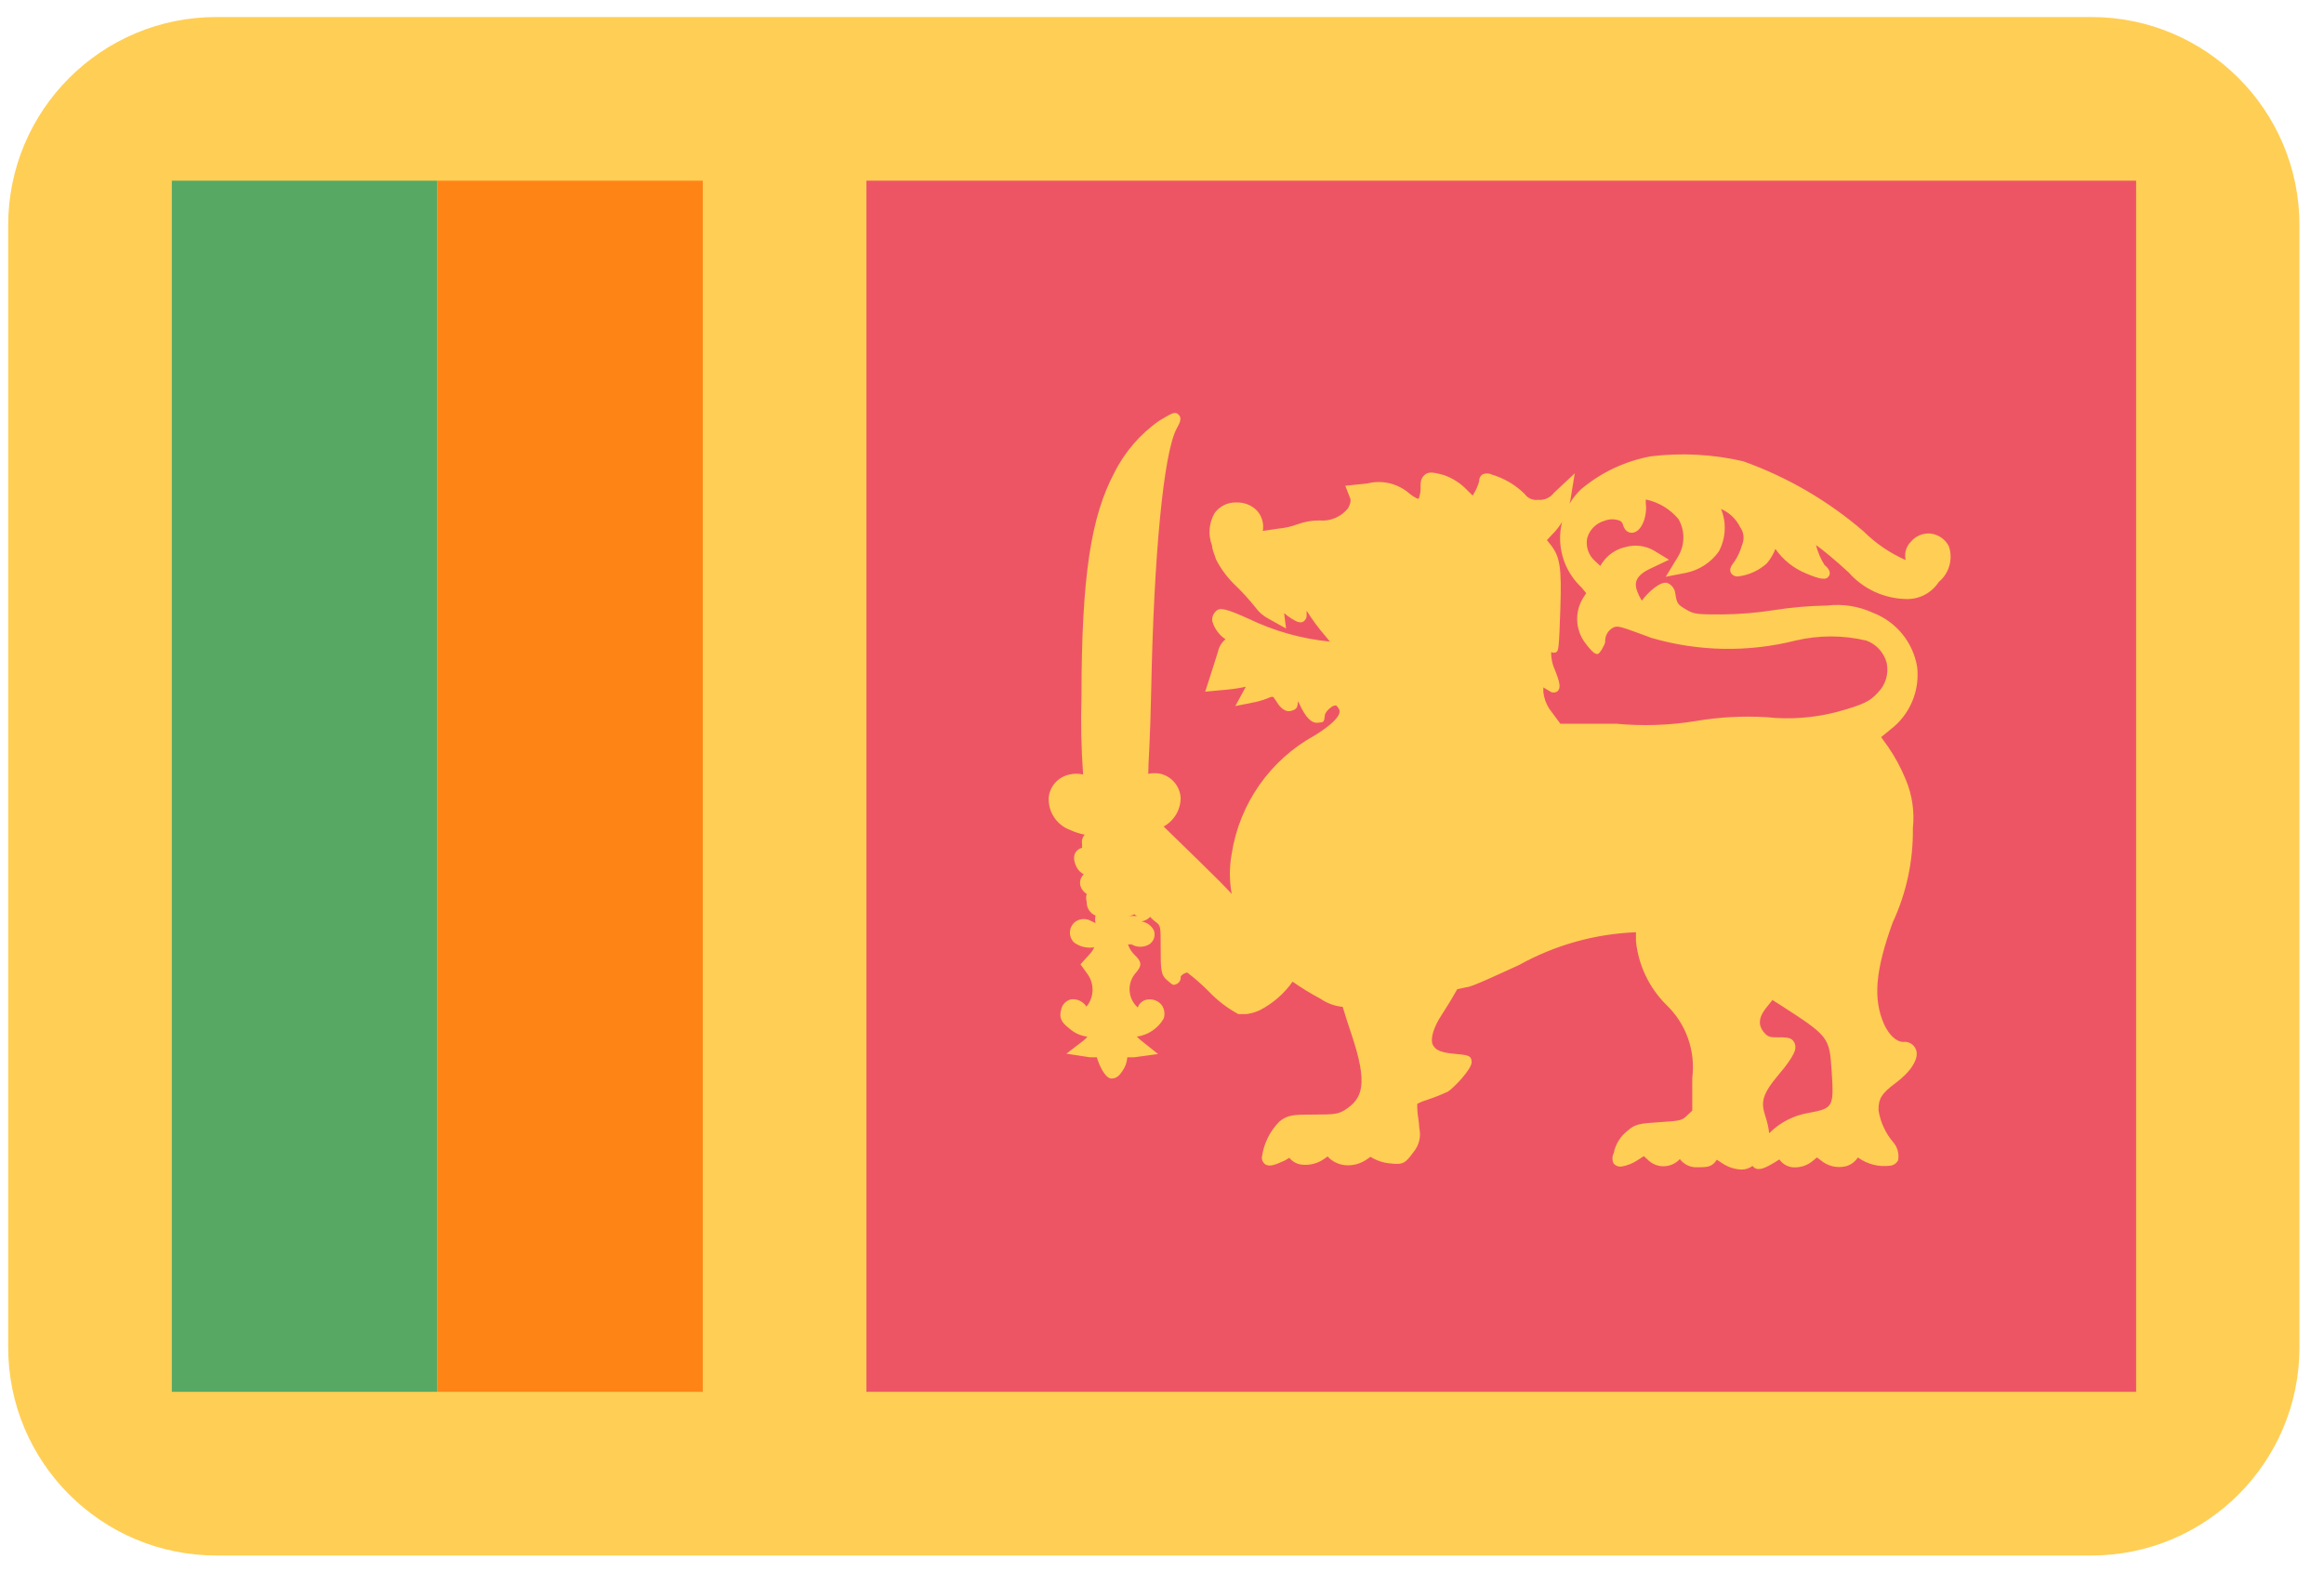
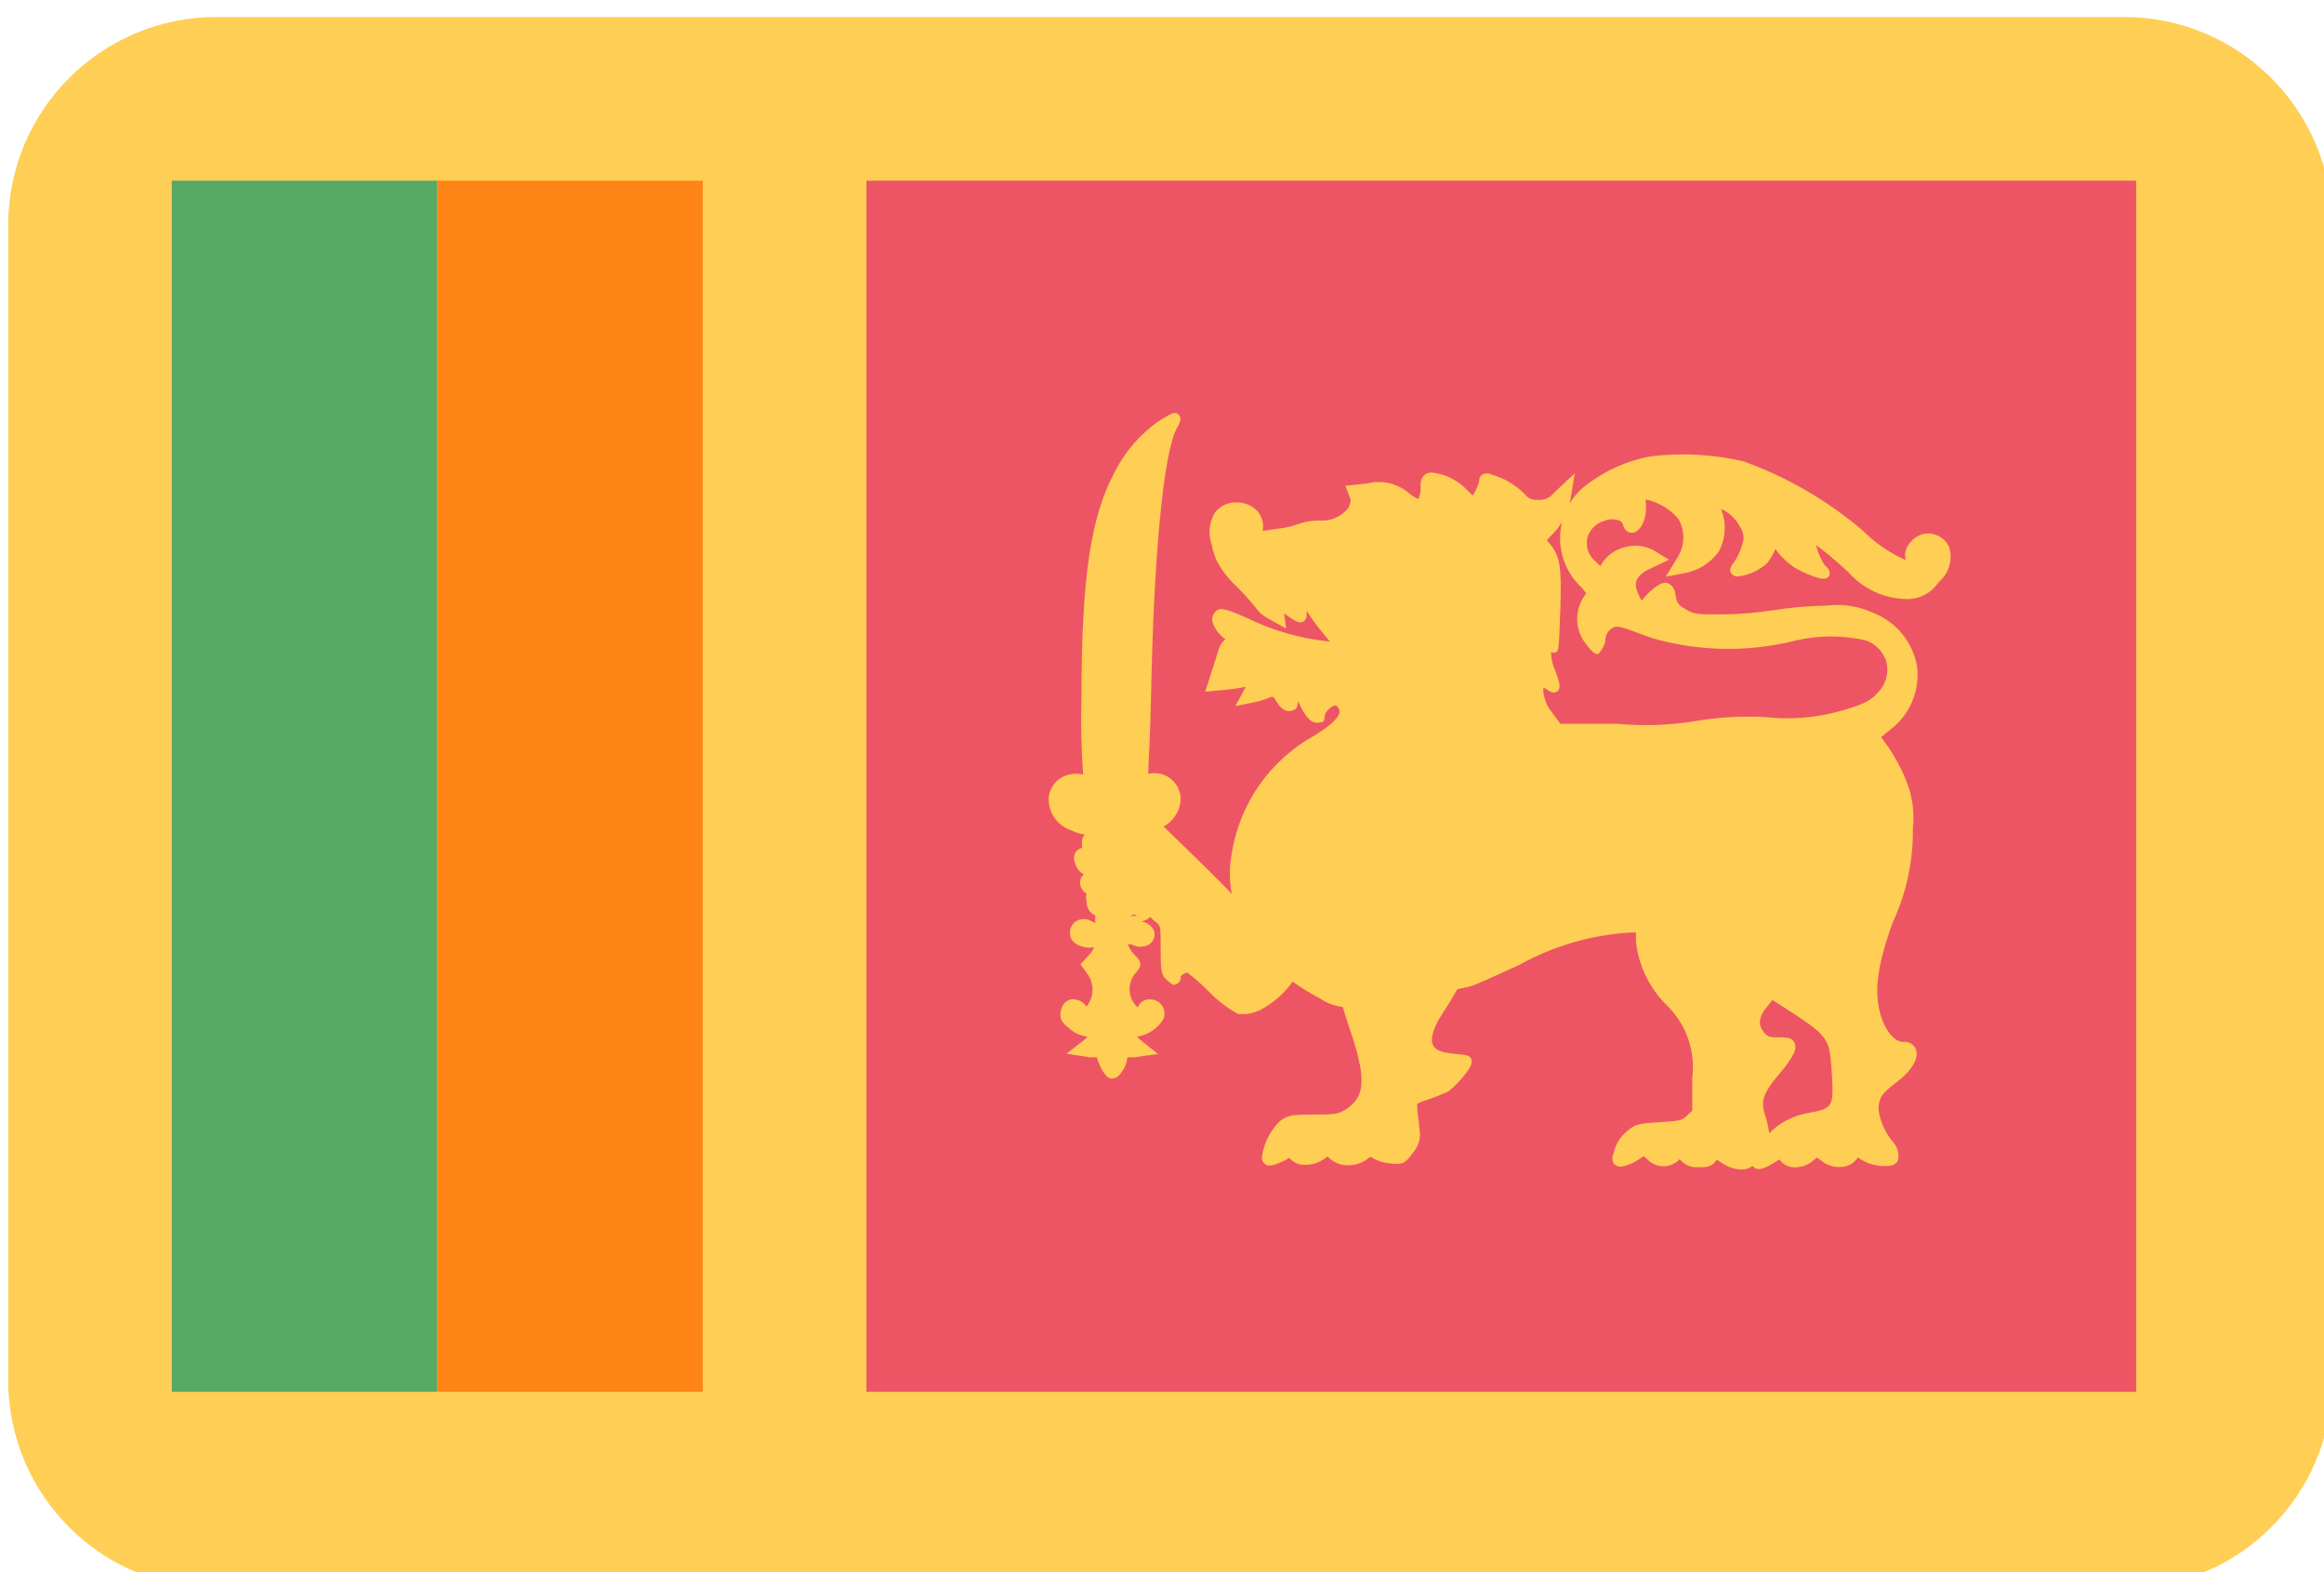
<svg xmlns="http://www.w3.org/2000/svg" width="71" height="48">
  <g fill-rule="nonzero" fill="none">
-     <rect fill="#FFCE54" x=".25" y=".52" width="70" height="47" rx="6.36" />
+     <rect fill="#FFCE54" x=".25" y=".52" width="71" height="48" rx="6.36" />
    <path fill="#57A863" d="M5.25 42.52v-37h8.11v37z" />
    <path fill="#FF8416" d="M13.36 42.52v-37h8.11v37z" />
    <path fill="#ED5565" d="M26.47 42.52v-37h38.79v37z" />
    <path d="M59.54 16.69a.72.72 0 0 0-.56-.39.7.7 0 0 0-.61.26.59.59 0 0 0-.15.55 4.29 4.29 0 0 1-1.29-.88 11.63 11.63 0 0 0-3.68-2.14 8.18 8.18 0 0 0-2.81-.15 4.6 4.6 0 0 0-2.13 1 2.06 2.06 0 0 0 0 3l.15.18-.09.14a1.22 1.22 0 0 0 .05 1.37c.26.35.33.35.39.35s.22-.28.23-.37a.46.46 0 0 1 .27-.45c.14-.05.25 0 1.15.33a8.4 8.4 0 0 0 4.39.08 4.71 4.71 0 0 1 2.17 0 1 1 0 0 1 .62.68 1 1 0 0 1-.28.92c-.22.24-.4.35-1.24.58a6 6 0 0 1-2.15.16 9.58 9.58 0 0 0-2.18.12 9.48 9.48 0 0 1-2.41.08h-1.71l-.34-.46a1.18 1.18 0 0 1-.18-.51V21l.2.12a.2.2 0 0 0 .23 0c.11-.1.09-.26-.12-.76a1.26 1.26 0 0 1-.07-.39v-.05a.16.16 0 0 0 .16 0c.06-.05.08-.07.12-1.33.04-1.26 0-1.6-.34-2l-.07-.09.15-.16a2 2 0 0 0 .57-1.08l.13-.8-.64.6a.54.54 0 0 1-.48.21.43.43 0 0 1-.41-.18 2.4 2.4 0 0 0-1-.59.33.33 0 0 0-.3 0 .24.24 0 0 0-.09.2 1.44 1.44 0 0 1-.14.34l-.06.1-.18-.18a1.79 1.79 0 0 0-.71-.45c-.27-.07-.45-.12-.58 0-.13.12-.12.25-.12.42 0 .17-.06.31-.06.31s-.08 0-.29-.17a1.42 1.42 0 0 0-1.28-.3l-.67.07.16.41c0 .1 0 .12-.07.27a1 1 0 0 1-.88.38 1.91 1.91 0 0 0-.68.12 2.31 2.31 0 0 1-.58.13l-.47.07a.74.74 0 0 0-.16-.6.83.83 0 0 0-.64-.27.79.79 0 0 0-.67.32 1.15 1.15 0 0 0-.08 1c0 .12.09.31.12.42a3 3 0 0 0 .62.82c.207.201.4.415.58.64.104.146.241.266.4.35l.54.3-.06-.47c.072.063.149.12.23.17.13.08.25.15.36.09a.23.23 0 0 0 .1-.21.65.65 0 0 1 0-.12c.17.27.36.528.57.77l.14.17a7.35 7.35 0 0 1-2.49-.7c-.67-.3-.88-.36-1-.22a.34.34 0 0 0-.1.31 1 1 0 0 0 .4.54.66.66 0 0 0-.23.38l-.2.63-.19.59.65-.06a4.77 4.77 0 0 0 .59-.09l-.32.59.6-.12a2.48 2.48 0 0 0 .49-.16h.07l.09.13c.05.09.22.35.44.3.22-.05.2-.13.23-.3l.05.11c.18.39.36.57.55.55.19-.02.19 0 .22-.26a.51.51 0 0 1 .17-.2.25.25 0 0 1 .17-.07s.07.06.1.14c.03.08 0 .31-.76.78a5 5 0 0 0-2.53 3.61 3.39 3.39 0 0 0 0 1.23c-.21-.23-.5-.52-.92-.93l-1.16-1.13a1 1 0 0 0 .52-.89.81.81 0 0 0-.61-.72.93.93 0 0 0-.38 0c0-.34.06-1 .09-2.55.08-4.13.38-7.27.78-8 .1-.18.17-.32.05-.43-.12-.11-.25 0-.58.19a4.26 4.26 0 0 0-1.38 1.6c-.7 1.32-1 3.12-1 6.86a23.17 23.17 0 0 0 .05 2.35.92.92 0 0 0-.41 0 .8.8 0 0 0-.64.69 1 1 0 0 0 .64 1c.147.068.301.118.46.15a.32.32 0 0 0-.08.29.31.31 0 0 0 0 .11.34.34 0 0 0-.17.1c-.07.08-.13.23 0 .49a.5.5 0 0 0 .22.22.36.36 0 0 0-.1.36c.032.1.1.186.19.24a.4.4 0 0 0 0 .24.43.43 0 0 0 .27.42.5.5 0 0 0 0 .23l-.13-.06a.45.45 0 0 0-.46 0 .42.42 0 0 0-.07.65.81.81 0 0 0 .62.15.7.7 0 0 1-.14.21l-.28.31.23.32a.82.82 0 0 1 0 .91l-.05.06a.49.49 0 0 0-.47-.22.4.4 0 0 0-.3.31c-.07.25 0 .39.25.58a1 1 0 0 0 .55.25.61.61 0 0 1-.12.12l-.52.4.72.11h.21c.06.22.25.65.45.65s.29-.18.33-.23a.81.81 0 0 0 .15-.42h.21l.73-.1-.54-.43-.11-.1a1.13 1.13 0 0 0 .82-.55.46.46 0 0 0-.07-.43.47.47 0 0 0-.45-.15.36.36 0 0 0-.27.24l-.06-.06a.75.75 0 0 1 0-1c.21-.24.17-.35-.05-.56a.8.8 0 0 1-.19-.31h.11a.53.53 0 0 0 .54 0 .36.36 0 0 0 .14-.43.51.51 0 0 0-.38-.27.48.48 0 0 0 .27-.14.85.85 0 0 0 .16.15c.16.12.16.12.16.78s0 .84.19 1c.19.16.18.17.3.12a.22.22 0 0 0 .12-.23.33.33 0 0 1 .2-.12c.23.175.447.365.65.57.265.28.572.516.91.7h.25a1.36 1.36 0 0 0 .41-.12 2.79 2.79 0 0 0 1-.87 7.7 7.7 0 0 0 .85.52c.202.14.436.226.68.25.07.24.16.51.26.81.53 1.57.35 2-.21 2.35-.19.11-.29.13-.91.13-.62 0-.81 0-1.07.21a1.91 1.91 0 0 0-.54 1.1.25.25 0 0 0 .12.22c.13.07.3 0 .59-.13l.13-.08a.57.57 0 0 0 .38.21 1 1 0 0 0 .69-.18l.1-.07.07.07a.85.85 0 0 0 .56.2 1 1 0 0 0 .58-.19l.1-.07c.175.111.374.18.58.2.42.05.48 0 .73-.34a.85.85 0 0 0 .18-.74c0-.16-.06-.42-.06-.58a.94.94 0 0 1 0-.16c.096-.05.196-.09.3-.12a5.89 5.89 0 0 0 .63-.25c.16-.09.73-.68.73-.9 0-.22-.14-.22-.56-.26-.42-.04-.56-.13-.63-.28-.07-.15 0-.5.29-.93.17-.26.32-.51.46-.76l.28-.06c.15 0 .95-.38 1.61-.68a8 8 0 0 1 3.57-1v.28a3.21 3.21 0 0 0 .93 1.94 2.63 2.63 0 0 1 .79 2.23v1l-.16.15c-.15.14-.17.16-.81.2-.64.04-.78.06-1 .26a1.14 1.14 0 0 0-.43.69.35.35 0 0 0 0 .32.28.28 0 0 0 .23.09 1.28 1.28 0 0 0 .52-.21l.17-.11.1.09a.68.68 0 0 0 1 0 .63.63 0 0 0 .54.25c.29 0 .44 0 .59-.23l.14.09c.179.127.39.2.61.21a.56.56 0 0 0 .34-.11l.05.05c.15.11.36 0 .63-.16l.14-.09a.57.57 0 0 0 .4.24.85.85 0 0 0 .64-.21l.11-.09.12.09a.87.87 0 0 0 .76.18.64.64 0 0 0 .37-.27c.288.21.647.3 1 .25a.3.3 0 0 0 .23-.17.66.66 0 0 0-.13-.52 2 2 0 0 1-.47-1c0-.34.07-.5.53-.84.46-.34.71-.74.62-1a.37.37 0 0 0-.4-.25c-.2 0-.43-.21-.58-.54-.34-.77-.27-1.63.26-3.1a6.62 6.62 0 0 0 .62-2.89 3 3 0 0 0-.22-1.49 5.3 5.3 0 0 0-.54-1l-.21-.29.28-.23a2.1 2.1 0 0 0 .82-1.92 2.15 2.15 0 0 0-1.35-1.65 2.61 2.61 0 0 0-1.41-.22 11.61 11.61 0 0 0-1.62.14 10.87 10.87 0 0 1-1.57.13c-.76 0-.86 0-1.11-.15-.25-.15-.28-.17-.33-.5a.39.39 0 0 0-.24-.31c-.21-.07-.61.3-.78.54a1.55 1.55 0 0 1-.15-.31c-.07-.2-.07-.43.37-.65l.61-.29-.46-.28a1.13 1.13 0 0 0-.86-.11 1.16 1.16 0 0 0-.73.5l-.05.08-.16-.15a.74.74 0 0 1-.24-.7.76.76 0 0 1 .53-.53.63.63 0 0 1 .47 0 .18.18 0 0 1 .09.11c.08.29.28.26.32.25.27-.05.43-.53.38-.89v-.12c.392.08.745.292 1 .6a1.13 1.13 0 0 1 0 1.12l-.39.64.62-.12a1.64 1.64 0 0 0 1-.65 1.53 1.53 0 0 0 .07-1.3c.253.108.459.303.58.55.117.16.14.37.06.55a1.79 1.79 0 0 1-.22.49c-.1.13-.18.24-.12.36a.23.23 0 0 0 .22.11 1.6 1.6 0 0 0 .88-.4c.11-.132.197-.28.26-.44.234.335.56.596.94.75.45.19.62.21.7.07.08-.14-.08-.28-.14-.33a2.09 2.09 0 0 1-.26-.61c.22.16.58.45 1 .84a2.4 2.4 0 0 0 1.75.81 1.14 1.14 0 0 0 1-.52 1 1 0 0 0 .31-1.09zM34.4 28a.66.66 0 0 0 .26-.07.2.2 0 0 0 .08.06 1 1 0 0 0-.26 0l-.08.01zm20.85 6a2.2 2.2 0 0 0-1.2.62 2.55 2.55 0 0 0-.12-.53c-.14-.43-.1-.66.45-1.31.08-.09.47-.56.47-.77a.3.3 0 0 0-.08-.23c-.09-.09-.23-.09-.45-.09s-.3 0-.42-.14-.25-.37.05-.75l.2-.25.19.12c1.55 1 1.55 1 1.62 2.08.07 1.08.04 1.11-.71 1.25z" fill="#FFCE54" />
  </g>
</svg>
